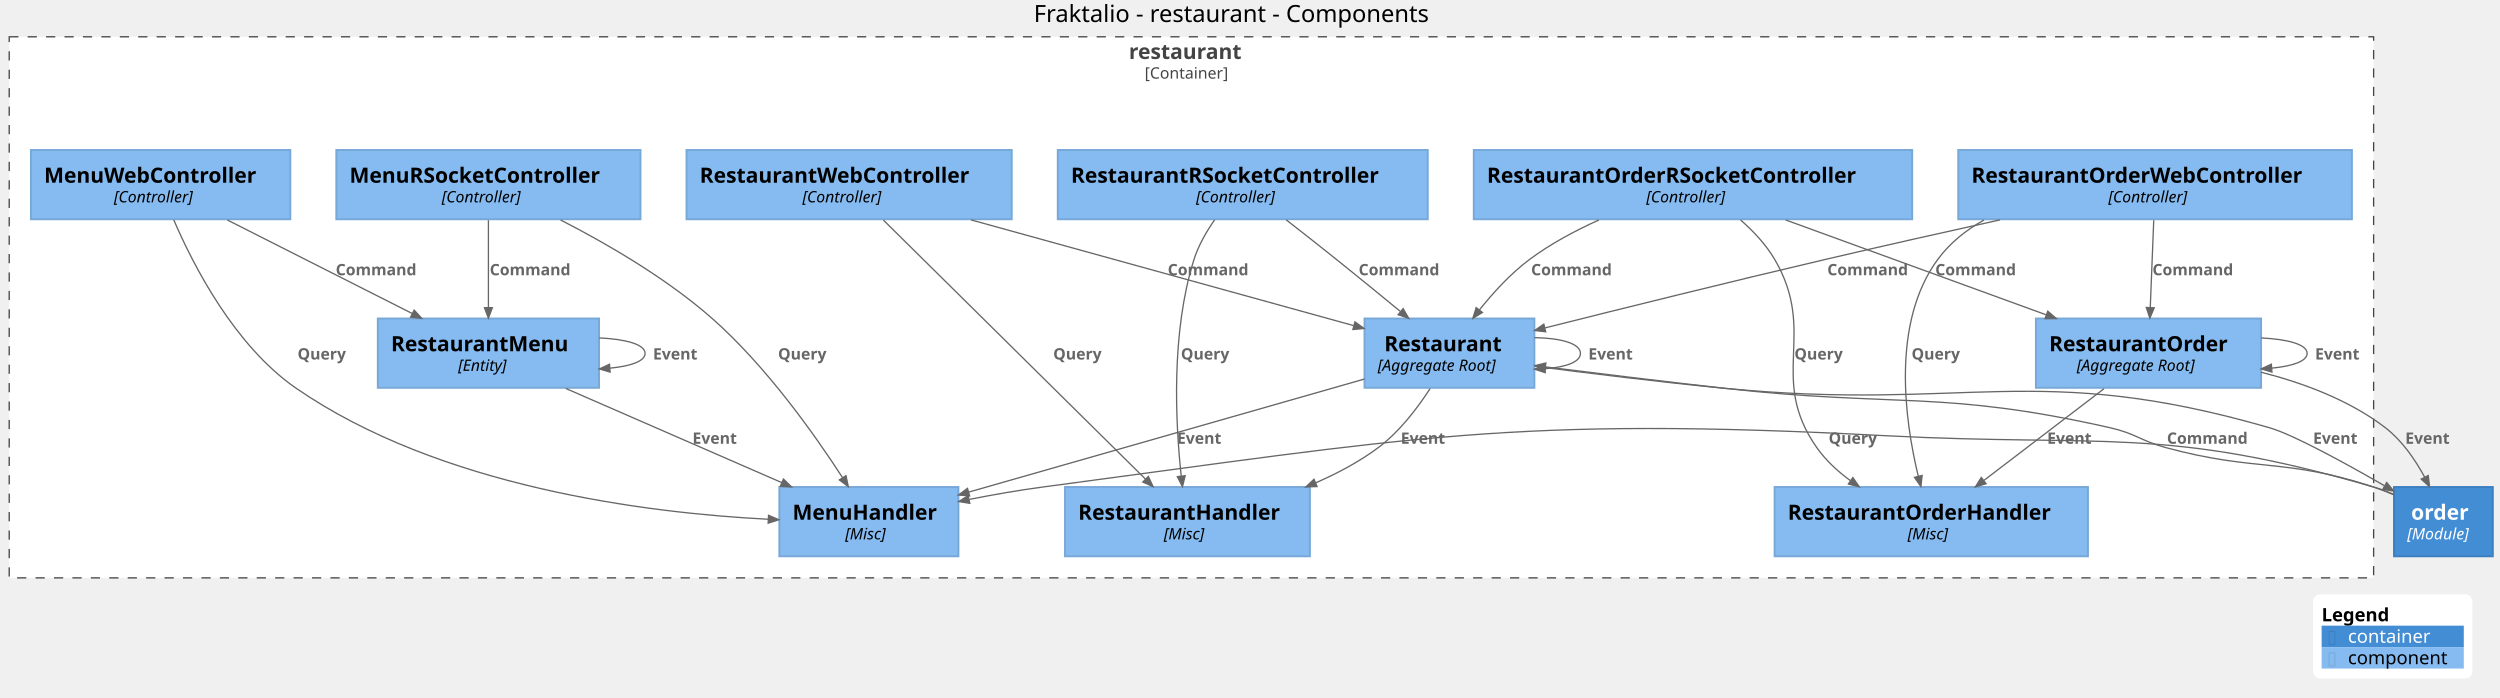
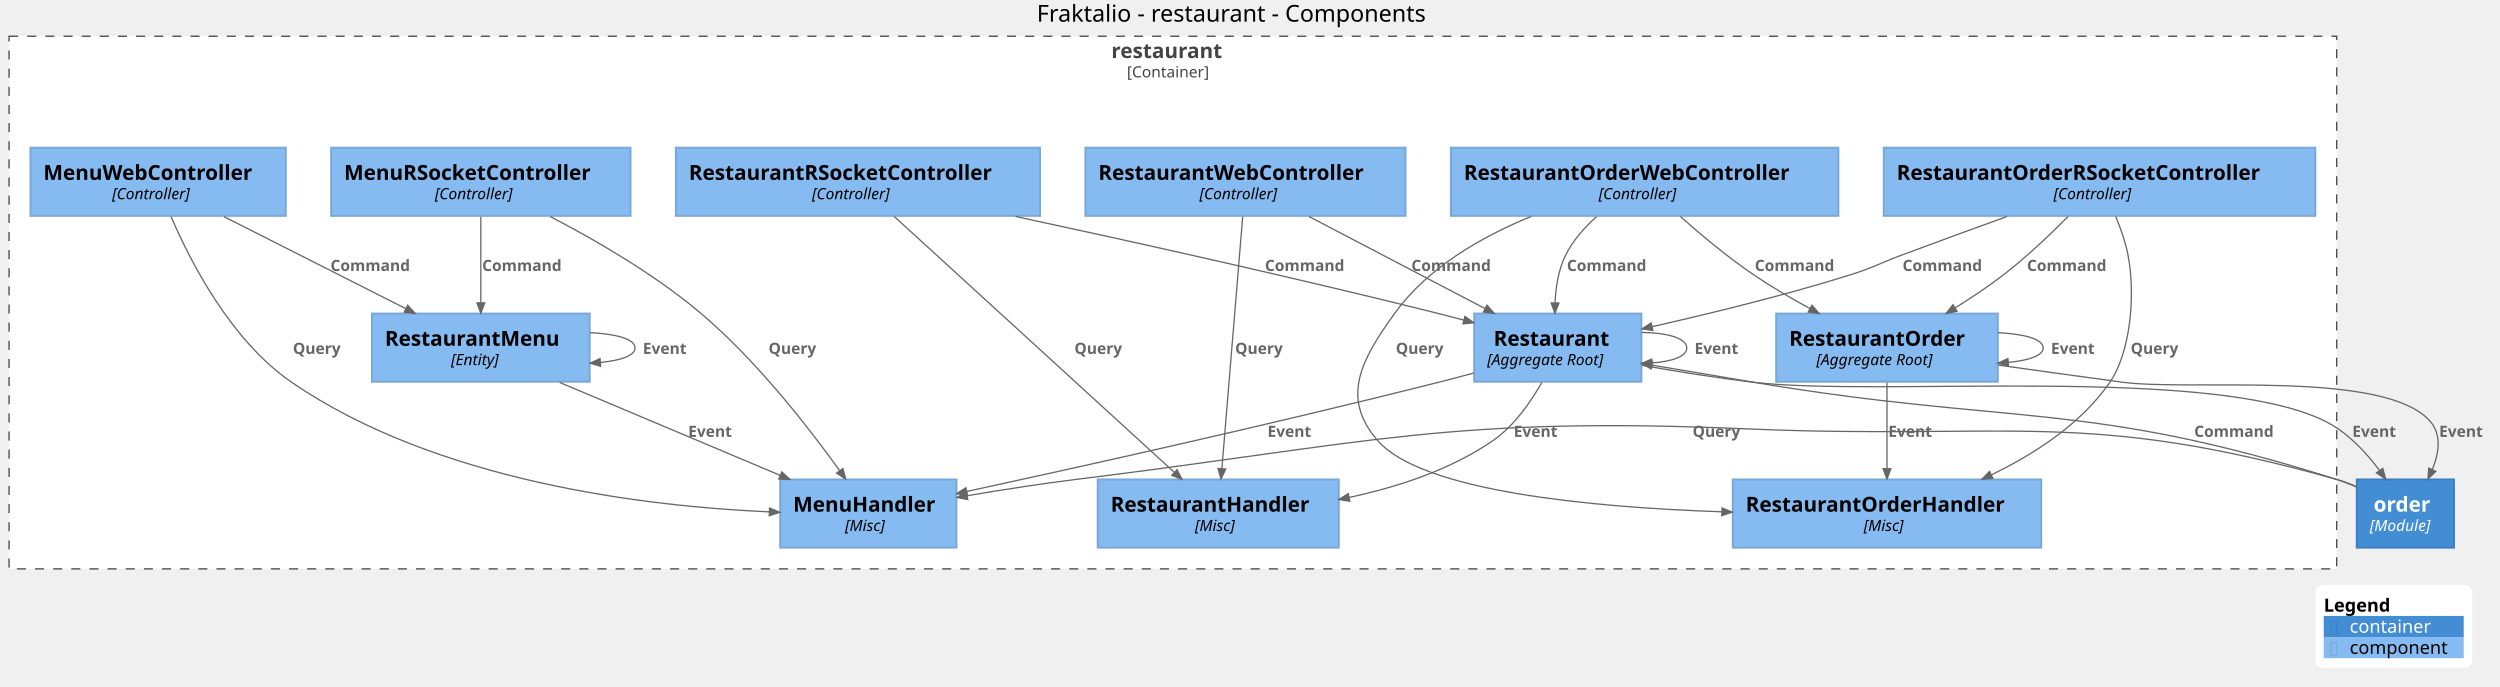
- <svg xmlns="http://www.w3.org/2000/svg" contentScriptType="application/ecmascript" contentStyleType="text/css" height="530px" preserveAspectRatio="none" style="width:1899px;height:530px;background:#FFFFFF;" version="1.1" viewBox="0 0 1899 530" width="1899px" zoomAndPan="magnify">
+ <svg xmlns="http://www.w3.org/2000/svg" contentScriptType="application/ecmascript" contentStyleType="text/css" height="530px" preserveAspectRatio="none" style="width:1929px;height:530px;background:#FFFFFF;" version="1.1" viewBox="0 0 1929 530" width="1929px" zoomAndPan="magnify">
  <defs />
  <g>
-     <text fill="#000000" font-family="sans-serif" font-size="18" lengthAdjust="spacing" textLength="316" x="785.25" y="16.708">Fraktalio - restaurant - Components</text>
+     <text fill="#000000" font-family="sans-serif" font-size="18" lengthAdjust="spacing" textLength="316" x="800" y="16.708">Fraktalio - restaurant - Components</text>
    <rect fill="#FFFFFF" height="411" style="stroke:#444444;stroke-width:1.0;stroke-dasharray:7.0,7.0;" width="1796" x="7" y="27.953" />
    <text fill="#444444" font-family="sans-serif" font-size="16" font-weight="bold" lengthAdjust="spacing" textLength="95" x="857.5" y="44.805">restaurant</text>
    <text fill="#444444" font-family="sans-serif" font-size="12" lengthAdjust="spacing" textLength="71" x="869.5" y="59.717">[Container]</text>
-     <rect fill="#85BBF0" height="52.594" style="stroke:#78A8D8;stroke-width:1.5;" width="238" x="1348" y="369.953" />
-     <text fill="#000000" font-family="sans-serif" font-size="16" font-weight="bold" lengthAdjust="spacing" textLength="218" x="1358" y="394.805">RestaurantOrderHandler</text>
-     <text fill="#000000" font-family="sans-serif" font-size="12" font-style="italic" lengthAdjust="spacing" textLength="36" x="1449" y="409.717">[Misc]</text>
-     <rect fill="#85BBF0" height="52.594" style="stroke:#78A8D8;stroke-width:1.5;" width="129" x="1036.5" y="241.953" />
-     <text fill="#000000" font-family="sans-serif" font-size="16" font-weight="bold" lengthAdjust="spacing" textLength="99" x="1051.5" y="266.805">Restaurant</text>
-     <text fill="#000000" font-family="sans-serif" font-size="12" font-style="italic" lengthAdjust="spacing" textLength="109" x="1046.5" y="281.717">[Aggregate Root]</text>
-     <rect fill="#85BBF0" height="52.594" style="stroke:#78A8D8;stroke-width:1.5;" width="186" x="809" y="369.953" />
-     <text fill="#000000" font-family="sans-serif" font-size="16" font-weight="bold" lengthAdjust="spacing" textLength="166" x="819" y="394.805">RestaurantHandler</text>
-     <text fill="#000000" font-family="sans-serif" font-size="12" font-style="italic" lengthAdjust="spacing" textLength="36" x="884" y="409.717">[Misc]</text>
-     <rect fill="#85BBF0" height="52.594" style="stroke:#78A8D8;stroke-width:1.5;" width="136" x="592" y="369.953" />
-     <text fill="#000000" font-family="sans-serif" font-size="16" font-weight="bold" lengthAdjust="spacing" textLength="116" x="602" y="394.805">MenuHandler</text>
-     <text fill="#000000" font-family="sans-serif" font-size="12" font-style="italic" lengthAdjust="spacing" textLength="36" x="642" y="409.717">[Misc]</text>
+     <rect fill="#85BBF0" height="52.594" style="stroke:#78A8D8;stroke-width:1.5;" width="171" x="1370.5" y="241.953" />
+     <text fill="#000000" font-family="sans-serif" font-size="16" font-weight="bold" lengthAdjust="spacing" textLength="151" x="1380.5" y="266.805">RestaurantOrder</text>
+     <text fill="#000000" font-family="sans-serif" font-size="12" font-style="italic" lengthAdjust="spacing" textLength="109" x="1401.5" y="281.717">[Aggregate Root]</text>
+     <rect fill="#85BBF0" height="52.594" style="stroke:#78A8D8;stroke-width:1.5;" width="238" x="1337" y="369.953" />
+     <text fill="#000000" font-family="sans-serif" font-size="16" font-weight="bold" lengthAdjust="spacing" textLength="218" x="1347" y="394.805">RestaurantOrderHandler</text>
+     <text fill="#000000" font-family="sans-serif" font-size="12" font-style="italic" lengthAdjust="spacing" textLength="36" x="1438" y="409.717">[Misc]</text>
+     <rect fill="#85BBF0" height="52.594" style="stroke:#78A8D8;stroke-width:1.5;" width="129" x="1137.5" y="241.953" />
+     <text fill="#000000" font-family="sans-serif" font-size="16" font-weight="bold" lengthAdjust="spacing" textLength="99" x="1152.5" y="266.805">Restaurant</text>
+     <text fill="#000000" font-family="sans-serif" font-size="12" font-style="italic" lengthAdjust="spacing" textLength="109" x="1147.5" y="281.717">[Aggregate Root]</text>
+     <rect fill="#85BBF0" height="52.594" style="stroke:#78A8D8;stroke-width:1.5;" width="186" x="847" y="369.953" />
+     <text fill="#000000" font-family="sans-serif" font-size="16" font-weight="bold" lengthAdjust="spacing" textLength="166" x="857" y="394.805">RestaurantHandler</text>
+     <text fill="#000000" font-family="sans-serif" font-size="12" font-style="italic" lengthAdjust="spacing" textLength="36" x="922" y="409.717">[Misc]</text>
+     <rect fill="#85BBF0" height="52.594" style="stroke:#78A8D8;stroke-width:1.5;" width="136" x="602" y="369.953" />
+     <text fill="#000000" font-family="sans-serif" font-size="16" font-weight="bold" lengthAdjust="spacing" textLength="116" x="612" y="394.805">MenuHandler</text>
+     <text fill="#000000" font-family="sans-serif" font-size="12" font-style="italic" lengthAdjust="spacing" textLength="36" x="652" y="409.717">[Misc]</text>
    <rect fill="#85BBF0" height="52.594" style="stroke:#78A8D8;stroke-width:1.5;" width="168" x="287" y="241.953" />
    <text fill="#000000" font-family="sans-serif" font-size="16" font-weight="bold" lengthAdjust="spacing" textLength="148" x="297" y="266.805">RestaurantMenu</text>
    <text fill="#000000" font-family="sans-serif" font-size="12" font-style="italic" lengthAdjust="spacing" textLength="46" x="348" y="281.717">[Entity]</text>
-     <rect fill="#85BBF0" height="52.594" style="stroke:#78A8D8;stroke-width:1.5;" width="333" x="1119.5" y="113.953" />
-     <text fill="#000000" font-family="sans-serif" font-size="16" font-weight="bold" lengthAdjust="spacing" textLength="313" x="1129.5" y="138.805">RestaurantOrderRSocketController</text>
-     <text fill="#000000" font-family="sans-serif" font-size="12" font-style="italic" lengthAdjust="spacing" textLength="71" x="1250.5" y="153.717">[Controller]</text>
-     <rect fill="#85BBF0" height="52.594" style="stroke:#78A8D8;stroke-width:1.5;" width="299" x="1487.5" y="113.953" />
-     <text fill="#000000" font-family="sans-serif" font-size="16" font-weight="bold" lengthAdjust="spacing" textLength="279" x="1497.5" y="138.805">RestaurantOrderWebController</text>
-     <text fill="#000000" font-family="sans-serif" font-size="12" font-style="italic" lengthAdjust="spacing" textLength="71" x="1601.5" y="153.717">[Controller]</text>
+     <rect fill="#85BBF0" height="52.594" style="stroke:#78A8D8;stroke-width:1.5;" width="333" x="1453.5" y="113.953" />
+     <text fill="#000000" font-family="sans-serif" font-size="16" font-weight="bold" lengthAdjust="spacing" textLength="313" x="1463.5" y="138.805">RestaurantOrderRSocketController</text>
+     <text fill="#000000" font-family="sans-serif" font-size="12" font-style="italic" lengthAdjust="spacing" textLength="71" x="1584.5" y="153.717">[Controller]</text>
+     <rect fill="#85BBF0" height="52.594" style="stroke:#78A8D8;stroke-width:1.5;" width="299" x="1119.5" y="113.953" />
+     <text fill="#000000" font-family="sans-serif" font-size="16" font-weight="bold" lengthAdjust="spacing" textLength="279" x="1129.5" y="138.805">RestaurantOrderWebController</text>
+     <text fill="#000000" font-family="sans-serif" font-size="12" font-style="italic" lengthAdjust="spacing" textLength="71" x="1233.5" y="153.717">[Controller]</text>
    <rect fill="#85BBF0" height="52.594" style="stroke:#78A8D8;stroke-width:1.5;" width="197" x="23.5" y="113.953" />
    <text fill="#000000" font-family="sans-serif" font-size="16" font-weight="bold" lengthAdjust="spacing" textLength="177" x="33.5" y="138.805">MenuWebController</text>
    <text fill="#000000" font-family="sans-serif" font-size="12" font-style="italic" lengthAdjust="spacing" textLength="71" x="86.5" y="153.717">[Controller]</text>
    <rect fill="#85BBF0" height="52.594" style="stroke:#78A8D8;stroke-width:1.5;" width="231" x="255.5" y="113.953" />
    <text fill="#000000" font-family="sans-serif" font-size="16" font-weight="bold" lengthAdjust="spacing" textLength="211" x="265.5" y="138.805">MenuRSocketController</text>
    <text fill="#000000" font-family="sans-serif" font-size="12" font-style="italic" lengthAdjust="spacing" textLength="71" x="335.5" y="153.717">[Controller]</text>
-     <rect fill="#85BBF0" height="52.594" style="stroke:#78A8D8;stroke-width:1.5;" width="281" x="803.5" y="113.953" />
-     <text fill="#000000" font-family="sans-serif" font-size="16" font-weight="bold" lengthAdjust="spacing" textLength="261" x="813.5" y="138.805">RestaurantRSocketController</text>
-     <text fill="#000000" font-family="sans-serif" font-size="12" font-style="italic" lengthAdjust="spacing" textLength="71" x="908.5" y="153.717">[Controller]</text>
-     <rect fill="#85BBF0" height="52.594" style="stroke:#78A8D8;stroke-width:1.5;" width="247" x="521.5" y="113.953" />
-     <text fill="#000000" font-family="sans-serif" font-size="16" font-weight="bold" lengthAdjust="spacing" textLength="227" x="531.5" y="138.805">RestaurantWebController</text>
-     <text fill="#000000" font-family="sans-serif" font-size="12" font-style="italic" lengthAdjust="spacing" textLength="71" x="609.5" y="153.717">[Controller]</text>
-     <rect fill="#85BBF0" height="52.594" style="stroke:#78A8D8;stroke-width:1.5;" width="171" x="1546.5" y="241.953" />
-     <text fill="#000000" font-family="sans-serif" font-size="16" font-weight="bold" lengthAdjust="spacing" textLength="151" x="1556.5" y="266.805">RestaurantOrder</text>
-     <text fill="#000000" font-family="sans-serif" font-size="12" font-style="italic" lengthAdjust="spacing" textLength="109" x="1577.5" y="281.717">[Aggregate Root]</text>
+     <rect fill="#85BBF0" height="52.594" style="stroke:#78A8D8;stroke-width:1.5;" width="247" x="837.5" y="113.953" />
+     <text fill="#000000" font-family="sans-serif" font-size="16" font-weight="bold" lengthAdjust="spacing" textLength="227" x="847.5" y="138.805">RestaurantWebController</text>
+     <text fill="#000000" font-family="sans-serif" font-size="12" font-style="italic" lengthAdjust="spacing" textLength="71" x="925.5" y="153.717">[Controller]</text>
+     <rect fill="#85BBF0" height="52.594" style="stroke:#78A8D8;stroke-width:1.5;" width="281" x="521.5" y="113.953" />
+     <text fill="#000000" font-family="sans-serif" font-size="16" font-weight="bold" lengthAdjust="spacing" textLength="261" x="531.5" y="138.805">RestaurantRSocketController</text>
+     <text fill="#000000" font-family="sans-serif" font-size="12" font-style="italic" lengthAdjust="spacing" textLength="71" x="626.5" y="153.717">[Controller]</text>
    <rect fill="#438DD5" height="52.594" style="stroke:#3C7FC0;stroke-width:1.5;" width="75" x="1818.5" y="369.953" />
    <text fill="#FFFFFF" font-family="sans-serif" font-size="16" font-weight="bold" lengthAdjust="spacing" textLength="49" x="1831.5" y="394.805">order</text>
    <text fill="#FFFFFF" font-family="sans-serif" font-size="12" font-style="italic" lengthAdjust="spacing" textLength="55" x="1828.5" y="409.717">[Module]</text>
-     <path d="M1717.6,282.743 C1749.62,290.913 1784.79,304.013 1812,324.953 C1824.64,334.683 1834.56,349.153 1841.77,362.453 " fill="none" id="Fraktalio.restaurant.RestaurantOrder-to-Fraktalio.order" style="stroke:#666666;stroke-width:1.0;" />
-     <polygon fill="#666666" points="1845.49,369.683,1844.501,361.197,1839.164,363.94,1845.49,369.683" style="stroke:#666666;stroke-width:1.0;" />
-     <text fill="#666666" font-family="sans-serif" font-size="12" font-weight="bold" lengthAdjust="spacing" textLength="39" x="1827" y="337.092">Event</text>
-     <path d="M1598.21,295.253 C1571.76,315.453 1534.91,343.593 1506.99,364.913 " fill="none" id="Fraktalio.restaurant.RestaurantOrder-to-Fraktalio.restaurant.RestaurantOrderHandler" style="stroke:#666666;stroke-width:1.0;" />
-     <polygon fill="#666666" points="1500.46,369.903,1508.638,367.43,1504.995,362.662,1500.46,369.903" style="stroke:#666666;stroke-width:1.0;" />
-     <text fill="#666666" font-family="sans-serif" font-size="12" font-weight="bold" lengthAdjust="spacing" textLength="39" x="1555" y="337.092">Event</text>
-     <path d="M1165.6,256.473 C1185.19,256.773 1200.5,260.763 1200.5,268.453 C1200.5,275.003 1189.4,278.863 1174,280.053 " fill="none" id="Fraktalio.restaurant.Restaurant-to-Fraktalio.restaurant.Restaurant" style="stroke:#666666;stroke-width:1.0;" />
-     <polygon fill="#666666" points="1165.6,280.433,1173.726,283.073,1173.458,277.079,1165.6,280.433" style="stroke:#666666;stroke-width:1.0;" />
-     <text fill="#666666" font-family="sans-serif" font-size="12" font-weight="bold" lengthAdjust="spacing" textLength="39" x="1206.5" y="273.092">Event</text>
-     <path d="M1086.3,295.163 C1076.73,309.973 1063.06,327.963 1047,339.953 C1032.77,350.583 1016.25,359.413 999.57,366.673 " fill="none" id="Fraktalio.restaurant.Restaurant-to-Fraktalio.restaurant.RestaurantHandler" style="stroke:#666666;stroke-width:1.0;" />
-     <polygon fill="#666666" points="991.9,369.903,1000.438,369.573,998.115,364.041,991.9,369.903" style="stroke:#666666;stroke-width:1.0;" />
-     <text fill="#666666" font-family="sans-serif" font-size="12" font-weight="bold" lengthAdjust="spacing" textLength="39" x="1064" y="337.092">Event</text>
-     <path d="M1036.4,287.913 C956.48,310.743 820.61,349.563 735.82,373.793 " fill="none" id="Fraktalio.restaurant.Restaurant-to-Fraktalio.restaurant.MenuHandler" style="stroke:#666666;stroke-width:1.0;" />
-     <polygon fill="#666666" points="728.03,376.013,736.545,376.714,734.907,370.943,728.03,376.013" style="stroke:#666666;stroke-width:1.0;" />
-     <text fill="#666666" font-family="sans-serif" font-size="12" font-weight="bold" lengthAdjust="spacing" textLength="39" x="894" y="337.092">Event</text>
+     <path d="M1541.56,256.693 C1561.67,257.653 1576.5,261.573 1576.5,268.453 C1576.5,274.363 1565.55,278.083 1549.71,279.633 " fill="none" id="Fraktalio.restaurant.RestaurantOrder-to-Fraktalio.restaurant.RestaurantOrder" style="stroke:#666666;stroke-width:1.0;" />
+     <polygon fill="#666666" points="1541.56,280.213,1549.754,282.633,1549.325,276.649,1541.56,280.213" style="stroke:#666666;stroke-width:1.0;" />
+     <text fill="#666666" font-family="sans-serif" font-size="12" font-weight="bold" lengthAdjust="spacing" textLength="39" x="1582.5" y="273.092">Event</text>
+     <path d="M1541.61,281.683 C1572.03,285.973 1606.53,290.753 1638,294.953 C1690.62,301.973 1839.9,285.123 1875,324.953 C1884.04,335.203 1882.09,349.333 1876.81,362.243 " fill="none" id="Fraktalio.restaurant.RestaurantOrder-to-Fraktalio.order" style="stroke:#666666;stroke-width:1.0;" />
+     <polygon fill="#666666" points="1873.37,369.673,1879.461,363.682,1874.02,361.154,1873.37,369.673" style="stroke:#666666;stroke-width:1.0;" />
+     <text fill="#666666" font-family="sans-serif" font-size="12" font-weight="bold" lengthAdjust="spacing" textLength="39" x="1882" y="337.092">Event</text>
+     <path d="M1456,295.253 C1456,314.363 1456,340.593 1456,361.413 " fill="none" id="Fraktalio.restaurant.RestaurantOrder-to-Fraktalio.restaurant.RestaurantOrderHandler" style="stroke:#666666;stroke-width:1.0;" />
+     <polygon fill="#666666" points="1456,369.683,1459,361.683,1453,361.683,1456,369.683" style="stroke:#666666;stroke-width:1.0;" />
+     <text fill="#666666" font-family="sans-serif" font-size="12" font-weight="bold" lengthAdjust="spacing" textLength="39" x="1457" y="337.092">Event</text>
+     <path d="M1189.64,295.123 C1181.08,310.293 1168.29,328.683 1152,339.953 C1119.43,362.473 1078.29,375.863 1040.94,383.813 " fill="none" id="Fraktalio.restaurant.Restaurant-to-Fraktalio.restaurant.RestaurantHandler" style="stroke:#666666;stroke-width:1.0;" />
+     <polygon fill="#666666" points="1033.03,385.423,1041.468,386.764,1040.269,380.885,1033.03,385.423" style="stroke:#666666;stroke-width:1.0;" />
+     <text fill="#666666" font-family="sans-serif" font-size="12" font-weight="bold" lengthAdjust="spacing" textLength="39" x="1168" y="337.092">Event</text>
+     <path d="M1266.6,256.473 C1286.19,256.773 1301.5,260.763 1301.5,268.453 C1301.5,275.003 1290.4,278.863 1275,280.053 " fill="none" id="Fraktalio.restaurant.Restaurant-to-Fraktalio.restaurant.Restaurant" style="stroke:#666666;stroke-width:1.0;" />
+     <polygon fill="#666666" points="1266.6,280.433,1274.726,283.073,1274.458,277.079,1266.6,280.433" style="stroke:#666666;stroke-width:1.0;" />
+     <text fill="#666666" font-family="sans-serif" font-size="12" font-weight="bold" lengthAdjust="spacing" textLength="39" x="1307.5" y="273.092">Event</text>
+     <path d="M1137.26,287.793 C1128.13,290.273 1118.84,292.723 1110,294.953 C982.92,327.063 834.05,360.113 746.12,379.173 " fill="none" id="Fraktalio.restaurant.Restaurant-to-Fraktalio.restaurant.MenuHandler" style="stroke:#666666;stroke-width:1.0;" />
+     <polygon fill="#666666" points="738.07,380.923,746.523,382.169,745.258,376.304,738.07,380.923" style="stroke:#666666;stroke-width:1.0;" />
+     <text fill="#666666" font-family="sans-serif" font-size="12" font-weight="bold" lengthAdjust="spacing" textLength="39" x="978" y="337.092">Event</text>
    <path d="M455.23,256.673 C475.22,257.623 490,261.543 490,268.453 C490,274.393 479.08,278.123 463.33,279.653 " fill="none" id="Fraktalio.restaurant.RestaurantMenu-to-Fraktalio.restaurant.RestaurantMenu" style="stroke:#666666;stroke-width:1.0;" />
    <polygon fill="#666666" points="455.23,280.233,463.424,282.653,462.995,276.669,455.23,280.233" style="stroke:#666666;stroke-width:1.0;" />
    <text fill="#666666" font-family="sans-serif" font-size="12" font-weight="bold" lengthAdjust="spacing" textLength="39" x="496" y="273.092">Event</text>
-     <path d="M429.83,295.103 C477.4,315.843 544.34,345.033 593.78,366.583 " fill="none" id="Fraktalio.restaurant.RestaurantMenu-to-Fraktalio.restaurant.MenuHandler" style="stroke:#666666;stroke-width:1.0;" />
-     <polygon fill="#666666" points="601.25,369.843,595.115,363.897,592.718,369.397,601.25,369.843" style="stroke:#666666;stroke-width:1.0;" />
-     <text fill="#666666" font-family="sans-serif" font-size="12" font-weight="bold" lengthAdjust="spacing" textLength="39" x="526" y="337.092">Event</text>
-     <path d="M1165.87,278.203 C1207.09,283.553 1261.61,290.253 1310,294.953 C1493.62,312.793 1546.78,273.713 1724,324.953 C1741.68,330.063 1780.2,351.103 1811.09,368.873 " fill="none" id="Fraktalio.restaurant.Restaurant-to-Fraktalio.order" style="stroke:#666666;stroke-width:1.0;" />
-     <polygon fill="#666666" points="1818.36,373.083,1812.932,366.485,1809.932,371.681,1818.36,373.083" style="stroke:#666666;stroke-width:1.0;" />
-     <text fill="#666666" font-family="sans-serif" font-size="12" font-weight="bold" lengthAdjust="spacing" textLength="39" x="1757" y="337.092">Event</text>
-     <path d="M1818.28,375.843 C1813.22,373.653 1808.04,371.613 1803,369.953 C1735.11,347.603 1713.98,358.693 1645,339.953 C1625.87,334.753 1622.33,329.323 1603,324.953 C1475.32,296.063 1440.09,309.543 1310,294.953 C1264.8,289.883 1214.16,283.713 1174.06,278.723 " fill="none" id="Fraktalio.order-to-Fraktalio.restaurant.Restaurant" style="stroke:#666666;stroke-width:1.0;" />
-     <polygon fill="#666666" points="1165.92,277.703,1173.483,281.679,1174.232,275.726,1165.92,277.703" style="stroke:#666666;stroke-width:1.0;" />
-     <text fill="#666666" font-family="sans-serif" font-size="12" font-weight="bold" lengthAdjust="spacing" textLength="69" x="1646" y="337.092">Command</text>
-     <path d="M1214.5,167.093 C1196.49,175.213 1177.81,185.203 1162,196.953 C1147.6,207.653 1134.23,222.313 1123.7,235.483 " fill="none" id="Fraktalio.restaurant.RestaurantOrderRSocketController-to-Fraktalio.restaurant.Restaurant" style="stroke:#666666;stroke-width:1.0;" />
-     <polygon fill="#666666" points="1118.77,241.813,1126.051,237.342,1121.316,233.657,1118.77,241.813" style="stroke:#666666;stroke-width:1.0;" />
-     <text fill="#666666" font-family="sans-serif" font-size="12" font-weight="bold" lengthAdjust="spacing" textLength="69" x="1163" y="209.092">Command</text>
-     <path d="M1519.23,167.003 C1477.43,176.233 1430.07,186.863 1387,196.953 C1314.24,213.993 1231.36,234.553 1173.62,249.063 " fill="none" id="Fraktalio.restaurant.RestaurantOrderWebController-to-Fraktalio.restaurant.Restaurant" style="stroke:#666666;stroke-width:1.0;" />
-     <polygon fill="#666666" points="1165.64,251.063,1174.129,252.033,1172.674,246.212,1165.64,251.063" style="stroke:#666666;stroke-width:1.0;" />
-     <text fill="#666666" font-family="sans-serif" font-size="12" font-weight="bold" lengthAdjust="spacing" textLength="69" x="1388" y="209.092">Command</text>
+     <path d="M431.87,295.103 C481.26,315.913 550.86,345.243 602.06,366.823 " fill="none" id="Fraktalio.restaurant.RestaurantMenu-to-Fraktalio.restaurant.MenuHandler" style="stroke:#666666;stroke-width:1.0;" />
+     <polygon fill="#666666" points="609.47,369.943,603.268,364.066,600.933,369.593,609.47,369.943" style="stroke:#666666;stroke-width:1.0;" />
+     <text fill="#666666" font-family="sans-serif" font-size="12" font-weight="bold" lengthAdjust="spacing" textLength="39" x="531" y="337.092">Event</text>
+     <path d="M1266.83,281.853 C1293.44,286.563 1324.62,291.603 1353,294.953 C1450.55,306.483 1705.93,281.463 1794,324.953 C1810.96,333.323 1825.28,348.593 1835.87,362.773 " fill="none" id="Fraktalio.restaurant.Restaurant-to-Fraktalio.order" style="stroke:#666666;stroke-width:1.0;" />
+     <polygon fill="#666666" points="1840.76,369.623,1838.548,361.37,1833.667,364.86,1840.76,369.623" style="stroke:#666666;stroke-width:1.0;" />
+     <text fill="#666666" font-family="sans-serif" font-size="12" font-weight="bold" lengthAdjust="spacing" textLength="39" x="1815" y="337.092">Event</text>
+     <path d="M1818.31,375.733 C1813.25,373.563 1808.06,371.553 1803,369.953 C1609.71,308.723 1552.96,328.503 1353,294.953 C1327.45,290.663 1299.47,285.943 1274.61,281.743 " fill="none" id="Fraktalio.order-to-Fraktalio.restaurant.Restaurant" style="stroke:#666666;stroke-width:1.0;" />
+     <polygon fill="#666666" points="1266.66,280.403,1274.05,284.69,1275.047,278.774,1266.66,280.403" style="stroke:#666666;stroke-width:1.0;" />
+     <text fill="#666666" font-family="sans-serif" font-size="12" font-weight="bold" lengthAdjust="spacing" textLength="69" x="1693" y="337.092">Command</text>
+     <path d="M1548.67,167.003 C1522.9,176.323 1493.6,187.013 1467,196.953 C1449.6,203.453 1445.72,206.393 1428,211.953 C1377.45,227.813 1319.39,241.983 1274.78,252.043 " fill="none" id="Fraktalio.restaurant.RestaurantOrderRSocketController-to-Fraktalio.restaurant.Restaurant" style="stroke:#666666;stroke-width:1.0;" />
+     <polygon fill="#666666" points="1266.89,253.803,1275.351,254.99,1274.045,249.134,1266.89,253.803" style="stroke:#666666;stroke-width:1.0;" />
+     <text fill="#666666" font-family="sans-serif" font-size="12" font-weight="bold" lengthAdjust="spacing" textLength="69" x="1468" y="209.092">Command</text>
+     <path d="M1231.88,167.193 C1222.53,175.563 1213.58,185.653 1208,196.953 C1202.48,208.143 1200.39,221.543 1199.88,233.653 " fill="none" id="Fraktalio.restaurant.RestaurantOrderWebController-to-Fraktalio.restaurant.Restaurant" style="stroke:#666666;stroke-width:1.0;" />
+     <polygon fill="#666666" points="1199.76,241.783,1202.874,233.827,1196.875,233.741,1199.76,241.783" style="stroke:#666666;stroke-width:1.0;" />
+     <text fill="#666666" font-family="sans-serif" font-size="12" font-weight="bold" lengthAdjust="spacing" textLength="69" x="1209" y="209.092">Command</text>
+     <path d="M1595.83,166.963 C1581.91,181.013 1563.71,198.303 1546,211.953 C1534.35,220.943 1521.17,229.733 1508.56,237.583 " fill="none" id="Fraktalio.restaurant.RestaurantOrderRSocketController-to-Fraktalio.restaurant.RestaurantOrder" style="stroke:#666666;stroke-width:1.0;" />
+     <polygon fill="#666666" points="1501.63,241.843,1510.017,240.212,1506.877,235.1,1501.63,241.843" style="stroke:#666666;stroke-width:1.0;" />
+     <text fill="#666666" font-family="sans-serif" font-size="12" font-weight="bold" lengthAdjust="spacing" textLength="69" x="1564" y="209.092">Command</text>
+     <path d="M1296.63,167.103 C1312.49,181.193 1333.15,198.483 1353,211.953 C1366.65,221.213 1382,230.183 1396.61,238.123 " fill="none" id="Fraktalio.restaurant.RestaurantOrderWebController-to-Fraktalio.restaurant.RestaurantOrder" style="stroke:#666666;stroke-width:1.0;" />
+     <polygon fill="#666666" points="1403.71,241.923,1398.084,235.493,1395.243,240.778,1403.71,241.923" style="stroke:#666666;stroke-width:1.0;" />
+     <text fill="#666666" font-family="sans-serif" font-size="12" font-weight="bold" lengthAdjust="spacing" textLength="69" x="1354" y="209.092">Command</text>
    <path d="M172.69,167.103 C213.42,187.713 270.64,216.673 313.16,238.183 " fill="none" id="Fraktalio.restaurant.MenuWebController-to-Fraktalio.restaurant.RestaurantMenu" style="stroke:#666666;stroke-width:1.0;" />
    <polygon fill="#666666" points="320.38,241.843,314.601,235.55,311.888,240.901,320.38,241.843" style="stroke:#666666;stroke-width:1.0;" />
    <text fill="#666666" font-family="sans-serif" font-size="12" font-weight="bold" lengthAdjust="spacing" textLength="69" x="255" y="209.092">Command</text>
    <path d="M371,167.253 C371,186.363 371,212.593 371,233.413 " fill="none" id="Fraktalio.restaurant.MenuRSocketController-to-Fraktalio.restaurant.RestaurantMenu" style="stroke:#666666;stroke-width:1.0;" />
    <polygon fill="#666666" points="371,241.683,374,233.683,368,233.683,371,241.683" style="stroke:#666666;stroke-width:1.0;" />
    <text fill="#666666" font-family="sans-serif" font-size="12" font-weight="bold" lengthAdjust="spacing" textLength="69" x="372" y="209.092">Command</text>
-     <path d="M977,166.993 C989.01,176.353 1002.66,187.073 1015,196.953 C1031.09,209.833 1048.71,224.233 1063.8,236.643 " fill="none" id="Fraktalio.restaurant.RestaurantRSocketController-to-Fraktalio.restaurant.Restaurant" style="stroke:#666666;stroke-width:1.0;" />
-     <polygon fill="#666666" points="1070.09,241.823,1065.816,234.425,1062.005,239.06,1070.09,241.823" style="stroke:#666666;stroke-width:1.0;" />
-     <text fill="#666666" font-family="sans-serif" font-size="12" font-weight="bold" lengthAdjust="spacing" textLength="69" x="1032" y="209.092">Command</text>
-     <path d="M737.55,167.023 C823.38,190.743 949.36,225.553 1028.21,247.343 " fill="none" id="Fraktalio.restaurant.RestaurantWebController-to-Fraktalio.restaurant.Restaurant" style="stroke:#666666;stroke-width:1.0;" />
-     <polygon fill="#666666" points="1036.16,249.533,1029.246,244.513,1027.65,250.297,1036.16,249.533" style="stroke:#666666;stroke-width:1.0;" />
-     <text fill="#666666" font-family="sans-serif" font-size="12" font-weight="bold" lengthAdjust="spacing" textLength="69" x="887" y="209.092">Command</text>
-     <path d="M1356.44,167.103 C1413.83,188.003 1494.79,217.483 1554.1,239.083 " fill="none" id="Fraktalio.restaurant.RestaurantOrderRSocketController-to-Fraktalio.restaurant.RestaurantOrder" style="stroke:#666666;stroke-width:1.0;" />
-     <polygon fill="#666666" points="1561.96,241.943,1555.474,236.382,1553.416,242.018,1561.96,241.943" style="stroke:#666666;stroke-width:1.0;" />
-     <text fill="#666666" font-family="sans-serif" font-size="12" font-weight="bold" lengthAdjust="spacing" textLength="69" x="1470" y="209.092">Command</text>
-     <path d="M1635.98,167.253 C1635.22,186.363 1634.18,212.593 1633.35,233.413 " fill="none" id="Fraktalio.restaurant.RestaurantOrderWebController-to-Fraktalio.restaurant.RestaurantOrder" style="stroke:#666666;stroke-width:1.0;" />
-     <polygon fill="#666666" points="1633.02,241.683,1636.332,233.807,1630.336,233.571,1633.02,241.683" style="stroke:#666666;stroke-width:1.0;" />
-     <text fill="#666666" font-family="sans-serif" font-size="12" font-weight="bold" lengthAdjust="spacing" textLength="69" x="1635" y="209.092">Command</text>
-     <path d="M1322.1,167.053 C1331.81,175.553 1341.42,185.733 1348,196.953 C1380.95,253.133 1342.61,286.633 1380,339.953 C1386.77,349.603 1395.81,357.963 1405.5,365.053 " fill="none" id="Fraktalio.restaurant.RestaurantOrderRSocketController-to-Fraktalio.restaurant.RestaurantOrderHandler" style="stroke:#666666;stroke-width:1.0;" />
-     <polygon fill="#666666" points="1412.3,369.763,1407.428,362.744,1404.014,367.678,1412.3,369.763" style="stroke:#666666;stroke-width:1.0;" />
-     <text fill="#666666" font-family="sans-serif" font-size="12" font-weight="bold" lengthAdjust="spacing" textLength="42" x="1363" y="273.092">Query</text>
-     <path d="M1507.04,167.143 C1493.44,174.703 1481.24,184.433 1472,196.953 C1436.52,245.033 1446.79,319.003 1457.13,361.763 " fill="none" id="Fraktalio.restaurant.RestaurantOrderWebController-to-Fraktalio.restaurant.RestaurantOrderHandler" style="stroke:#666666;stroke-width:1.0;" />
-     <polygon fill="#666666" points="1459.11,369.623,1460.062,361.132,1454.244,362.6,1459.11,369.623" style="stroke:#666666;stroke-width:1.0;" />
-     <text fill="#666666" font-family="sans-serif" font-size="12" font-weight="bold" lengthAdjust="spacing" textLength="42" x="1452" y="273.092">Query</text>
-     <path d="M922.64,166.973 C916.4,175.903 910.36,186.353 907,196.953 C889.42,252.493 892.87,321.193 897.25,361.493 " fill="none" id="Fraktalio.restaurant.RestaurantRSocketController-to-Fraktalio.restaurant.RestaurantHandler" style="stroke:#666666;stroke-width:1.0;" />
-     <polygon fill="#666666" points="898.19,369.643,900.255,361.353,894.295,362.039,898.19,369.643" style="stroke:#666666;stroke-width:1.0;" />
-     <text fill="#666666" font-family="sans-serif" font-size="12" font-weight="bold" lengthAdjust="spacing" textLength="42" x="897" y="273.092">Query</text>
-     <path d="M671.06,167.203 C718.49,214.083 818.76,313.183 870.16,363.983 " fill="none" id="Fraktalio.restaurant.RestaurantWebController-to-Fraktalio.restaurant.RestaurantHandler" style="stroke:#666666;stroke-width:1.0;" />
-     <polygon fill="#666666" points="875.87,369.633,872.276,361.882,868.065,366.157,875.87,369.633" style="stroke:#666666;stroke-width:1.0;" />
-     <text fill="#666666" font-family="sans-serif" font-size="12" font-weight="bold" lengthAdjust="spacing" textLength="42" x="800" y="273.092">Query</text>
-     <path d="M132.01,167.073 C146.89,201.683 178.23,262.723 225,294.953 C333.88,369.993 490.83,389.653 583.42,394.413 " fill="none" id="Fraktalio.restaurant.MenuWebController-to-Fraktalio.restaurant.MenuHandler" style="stroke:#666666;stroke-width:1.0;" />
-     <polygon fill="#666666" points="591.63,394.803,583.784,391.421,583.495,397.414,591.63,394.803" style="stroke:#666666;stroke-width:1.0;" />
+     <path d="M1010.06,167.103 C1049.4,187.673 1104.64,216.553 1145.76,238.053 " fill="none" id="Fraktalio.restaurant.RestaurantWebController-to-Fraktalio.restaurant.Restaurant" style="stroke:#666666;stroke-width:1.0;" />
+     <polygon fill="#666666" points="1153.01,241.843,1147.317,235.472,1144.532,240.786,1153.01,241.843" style="stroke:#666666;stroke-width:1.0;" />
+     <text fill="#666666" font-family="sans-serif" font-size="12" font-weight="bold" lengthAdjust="spacing" textLength="69" x="1089" y="209.092">Command</text>
+     <path d="M783.6,167.023 C873.93,186.433 1000.01,214.393 1110,241.953 C1116.36,243.543 1122.94,245.253 1129.54,247.003 " fill="none" id="Fraktalio.restaurant.RestaurantRSocketController-to-Fraktalio.restaurant.Restaurant" style="stroke:#666666;stroke-width:1.0;" />
+     <polygon fill="#666666" points="1137.27,249.073,1130.319,244.104,1128.766,249.9,1137.27,249.073" style="stroke:#666666;stroke-width:1.0;" />
+     <text fill="#666666" font-family="sans-serif" font-size="12" font-weight="bold" lengthAdjust="spacing" textLength="69" x="976" y="209.092">Command</text>
+     <path d="M424.59,167.133 C459.67,185.333 505.42,211.813 541,241.953 C583.9,278.293 624.01,329.883 647.78,363.013 " fill="none" id="Fraktalio.restaurant.MenuRSocketController-to-Fraktalio.restaurant.MenuHandler" style="stroke:#666666;stroke-width:1.0;" />
+     <polygon fill="#666666" points="652.6,369.783,650.408,361.525,645.519,365.002,652.6,369.783" style="stroke:#666666;stroke-width:1.0;" />
+     <text fill="#666666" font-family="sans-serif" font-size="12" font-weight="bold" lengthAdjust="spacing" textLength="42" x="593" y="273.092">Query</text>
+     <path d="M1632.5,167.103 C1636.35,176.293 1640.08,186.873 1642,196.953 C1648.23,229.563 1643.17,273.003 1628,294.953 C1605.89,326.963 1570,350.243 1536.71,366.293 " fill="none" id="Fraktalio.restaurant.RestaurantOrderRSocketController-to-Fraktalio.restaurant.RestaurantOrderHandler" style="stroke:#666666;stroke-width:1.0;" />
+     <polygon fill="#666666" points="1529.2,369.813,1537.717,369.129,1535.167,363.698,1529.2,369.813" style="stroke:#666666;stroke-width:1.0;" />
+     <text fill="#666666" font-family="sans-serif" font-size="12" font-weight="bold" lengthAdjust="spacing" textLength="42" x="1644" y="273.092">Query</text>
+     <path d="M1818.48,375.553 C1813.39,373.363 1808.15,371.403 1803,369.953 C1608.07,315.023 1551.34,339.623 1349,330.953 C1117.9,321.043 1059.57,341.563 830,369.953 C802.65,373.333 772.83,378.003 746.42,382.483 " fill="none" id="Fraktalio.order-to-Fraktalio.restaurant.MenuHandler" style="stroke:#666666;stroke-width:1.0;" />
+     <polygon fill="#666666" points="738.34,383.863,746.733,385.463,745.715,379.55,738.34,383.863" style="stroke:#666666;stroke-width:1.0;" />
+     <text fill="#666666" font-family="sans-serif" font-size="12" font-weight="bold" lengthAdjust="spacing" textLength="42" x="1306" y="337.092">Query</text>
+     <path d="M131.99,167.113 C146.85,201.753 178.15,262.833 225,294.953 C337.19,371.863 499.13,390.813 593.58,394.953 " fill="none" id="Fraktalio.restaurant.MenuWebController-to-Fraktalio.restaurant.MenuHandler" style="stroke:#666666;stroke-width:1.0;" />
+     <polygon fill="#666666" points="601.66,395.283,593.784,391.971,593.548,397.966,601.66,395.283" style="stroke:#666666;stroke-width:1.0;" />
    <text fill="#666666" font-family="sans-serif" font-size="12" font-weight="bold" lengthAdjust="spacing" textLength="42" x="226" y="273.092">Query</text>
-     <path d="M425.77,167.073 C460.91,185.063 506.28,211.343 541,241.953 C581.85,277.973 618.52,329.643 640.03,362.873 " fill="none" id="Fraktalio.restaurant.MenuRSocketController-to-Fraktalio.restaurant.MenuHandler" style="stroke:#666666;stroke-width:1.0;" />
-     <polygon fill="#666666" points="644.38,369.673,642.595,361.318,637.541,364.551,644.38,369.673" style="stroke:#666666;stroke-width:1.0;" />
-     <text fill="#666666" font-family="sans-serif" font-size="12" font-weight="bold" lengthAdjust="spacing" textLength="42" x="591" y="273.092">Query</text>
-     <path d="M1818.45,375.643 C1813.37,373.433 1808.13,371.453 1803,369.953 C1643.85,323.463 1597.57,339.633 1432,330.953 C1147.42,316.033 1074.5,332.523 792,369.953 C773.92,372.353 754.59,375.743 736.46,379.313 " fill="none" id="Fraktalio.order-to-Fraktalio.restaurant.MenuHandler" style="stroke:#666666;stroke-width:1.0;" />
-     <polygon fill="#666666" points="728.22,380.963,736.653,382.336,735.476,376.452,728.22,380.963" style="stroke:#666666;stroke-width:1.0;" />
-     <text fill="#666666" font-family="sans-serif" font-size="12" font-weight="bold" lengthAdjust="spacing" textLength="42" x="1389" y="337.092">Query</text>
-     <path d="M1717.56,256.693 C1737.67,257.653 1752.5,261.573 1752.5,268.453 C1752.5,274.363 1741.55,278.083 1725.71,279.633 " fill="none" id="Fraktalio.restaurant.RestaurantOrder-to-Fraktalio.restaurant.RestaurantOrder" style="stroke:#666666;stroke-width:1.0;" />
-     <polygon fill="#666666" points="1717.56,280.213,1725.754,282.633,1725.325,276.649,1717.56,280.213" style="stroke:#666666;stroke-width:1.0;" />
-     <text fill="#666666" font-family="sans-serif" font-size="12" font-weight="bold" lengthAdjust="spacing" textLength="39" x="1758.5" y="273.092">Event</text>
-     <rect fill="#FFFFFF" height="62.891" rx="5" ry="5" style="stroke:#FFFFFF;stroke-width:1.0;" width="120" x="1757.5" y="451.953" />
-     <rect height="16.297" style="stroke:none;stroke-width:1.0;fill:none;" width="108" x="1763.5" y="458.953" />
-     <text fill="#000000" font-family="sans-serif" font-size="14" font-weight="bold" lengthAdjust="spacing" textLength="59" x="1763.5" y="471.948">Legend</text>
-     <text fill="#FFFFFF" font-family="sans-serif" font-size="14" lengthAdjust="spacing" textLength="0" x="1826.5" y="471.948" />
-     <rect fill="#438DD5" height="16.297" style="stroke:none;stroke-width:1.0;" width="108" x="1763.5" y="475.25" />
-     <text fill="#3C7FC0" font-family="sans-serif" font-size="14" lengthAdjust="spacing" textLength="8" x="1767.5" y="488.245">▯</text>
-     <text fill="#FFFFFF" font-family="sans-serif" font-size="14" lengthAdjust="spacing" textLength="0" x="1779.5" y="488.245" />
-     <text fill="#FFFFFF" font-family="sans-serif" font-size="14" lengthAdjust="spacing" textLength="65" x="1783.5" y="488.245">container</text>
-     <text fill="#FFFFFF" font-family="sans-serif" font-size="14" lengthAdjust="spacing" textLength="0" x="1856.5" y="488.245" />
-     <rect fill="#85BBF0" height="16.297" style="stroke:none;stroke-width:1.0;" width="108" x="1763.5" y="491.547" />
-     <text fill="#78A8D8" font-family="sans-serif" font-size="14" lengthAdjust="spacing" textLength="8" x="1767.5" y="504.542">▯</text>
-     <text fill="#FFFFFF" font-family="sans-serif" font-size="14" lengthAdjust="spacing" textLength="0" x="1779.5" y="504.542" />
-     <text fill="#000000" font-family="sans-serif" font-size="14" lengthAdjust="spacing" textLength="80" x="1783.5" y="504.542">component</text>
-     <text fill="#FFFFFF" font-family="sans-serif" font-size="14" lengthAdjust="spacing" textLength="0" x="1871.5" y="504.542" />
-     <line style="stroke:#00000000;stroke-width:1.0;" x1="1763.5" x2="1871.5" y1="458.953" y2="458.953" />
-     <line style="stroke:#00000000;stroke-width:1.0;" x1="1763.5" x2="1871.5" y1="475.25" y2="475.25" />
-     <line style="stroke:#00000000;stroke-width:1.0;" x1="1763.5" x2="1871.5" y1="491.547" y2="491.547" />
-     <line style="stroke:#00000000;stroke-width:1.0;" x1="1763.5" x2="1871.5" y1="507.844" y2="507.844" />
-     <line style="stroke:#00000000;stroke-width:1.0;" x1="1763.5" x2="1763.5" y1="458.953" y2="507.844" />
-     <line style="stroke:#00000000;stroke-width:1.0;" x1="1871.5" x2="1871.5" y1="458.953" y2="507.844" />
+     <path d="M958.87,167.203 C955.06,213.323 947.07,309.983 942.81,361.473 " fill="none" id="Fraktalio.restaurant.RestaurantWebController-to-Fraktalio.restaurant.RestaurantHandler" style="stroke:#666666;stroke-width:1.0;" />
+     <polygon fill="#666666" points="942.13,369.633,945.777,361.907,939.797,361.414,942.13,369.633" style="stroke:#666666;stroke-width:1.0;" />
+     <text fill="#666666" font-family="sans-serif" font-size="12" font-weight="bold" lengthAdjust="spacing" textLength="42" x="953" y="273.092">Query</text>
+     <path d="M689.93,166.973 C741.24,213.853 850.32,313.523 905.91,364.303 " fill="none" id="Fraktalio.restaurant.RestaurantRSocketController-to-Fraktalio.restaurant.RestaurantHandler" style="stroke:#666666;stroke-width:1.0;" />
+     <polygon fill="#666666" points="912.09,369.953,908.204,362.344,904.159,366.775,912.09,369.953" style="stroke:#666666;stroke-width:1.0;" />
+     <text fill="#666666" font-family="sans-serif" font-size="12" font-weight="bold" lengthAdjust="spacing" textLength="42" x="829" y="273.092">Query</text>
+     <path d="M1181.42,167.023 C1143.23,182.603 1101.46,206.523 1076,241.953 C1050.36,277.633 1034.19,306.783 1063,339.953 C1097.04,379.143 1227.15,391.423 1328.45,394.903 " fill="none" id="Fraktalio.restaurant.RestaurantOrderWebController-to-Fraktalio.restaurant.RestaurantOrderHandler" style="stroke:#666666;stroke-width:1.0;" />
+     <polygon fill="#666666" points="1336.61,395.163,1328.71,391.908,1328.518,397.905,1336.61,395.163" style="stroke:#666666;stroke-width:1.0;" />
+     <text fill="#666666" font-family="sans-serif" font-size="12" font-weight="bold" lengthAdjust="spacing" textLength="42" x="1077" y="273.092">Query</text>
+     <rect fill="#FFFFFF" height="62.891" rx="5" ry="5" style="stroke:#FFFFFF;stroke-width:1.0;" width="120" x="1787" y="451.953" />
+     <rect height="16.297" style="stroke:none;stroke-width:1.0;fill:none;" width="108" x="1793" y="458.953" />
+     <text fill="#000000" font-family="sans-serif" font-size="14" font-weight="bold" lengthAdjust="spacing" textLength="59" x="1793" y="471.948">Legend</text>
+     <text fill="#FFFFFF" font-family="sans-serif" font-size="14" lengthAdjust="spacing" textLength="0" x="1856" y="471.948" />
+     <rect fill="#438DD5" height="16.297" style="stroke:none;stroke-width:1.0;" width="108" x="1793" y="475.25" />
+     <text fill="#3C7FC0" font-family="sans-serif" font-size="14" lengthAdjust="spacing" textLength="8" x="1797" y="488.245">▯</text>
+     <text fill="#FFFFFF" font-family="sans-serif" font-size="14" lengthAdjust="spacing" textLength="0" x="1809" y="488.245" />
+     <text fill="#FFFFFF" font-family="sans-serif" font-size="14" lengthAdjust="spacing" textLength="65" x="1813" y="488.245">container</text>
+     <text fill="#FFFFFF" font-family="sans-serif" font-size="14" lengthAdjust="spacing" textLength="0" x="1886" y="488.245" />
+     <rect fill="#85BBF0" height="16.297" style="stroke:none;stroke-width:1.0;" width="108" x="1793" y="491.547" />
+     <text fill="#78A8D8" font-family="sans-serif" font-size="14" lengthAdjust="spacing" textLength="8" x="1797" y="504.542">▯</text>
+     <text fill="#FFFFFF" font-family="sans-serif" font-size="14" lengthAdjust="spacing" textLength="0" x="1809" y="504.542" />
+     <text fill="#000000" font-family="sans-serif" font-size="14" lengthAdjust="spacing" textLength="80" x="1813" y="504.542">component</text>
+     <text fill="#FFFFFF" font-family="sans-serif" font-size="14" lengthAdjust="spacing" textLength="0" x="1901" y="504.542" />
+     <line style="stroke:#00000000;stroke-width:1.0;" x1="1793" x2="1901" y1="458.953" y2="458.953" />
+     <line style="stroke:#00000000;stroke-width:1.0;" x1="1793" x2="1901" y1="475.25" y2="475.25" />
+     <line style="stroke:#00000000;stroke-width:1.0;" x1="1793" x2="1901" y1="491.547" y2="491.547" />
+     <line style="stroke:#00000000;stroke-width:1.0;" x1="1793" x2="1901" y1="507.844" y2="507.844" />
+     <line style="stroke:#00000000;stroke-width:1.0;" x1="1793" x2="1793" y1="458.953" y2="507.844" />
+     <line style="stroke:#00000000;stroke-width:1.0;" x1="1901" x2="1901" y1="458.953" y2="507.844" />
  </g>
</svg>
